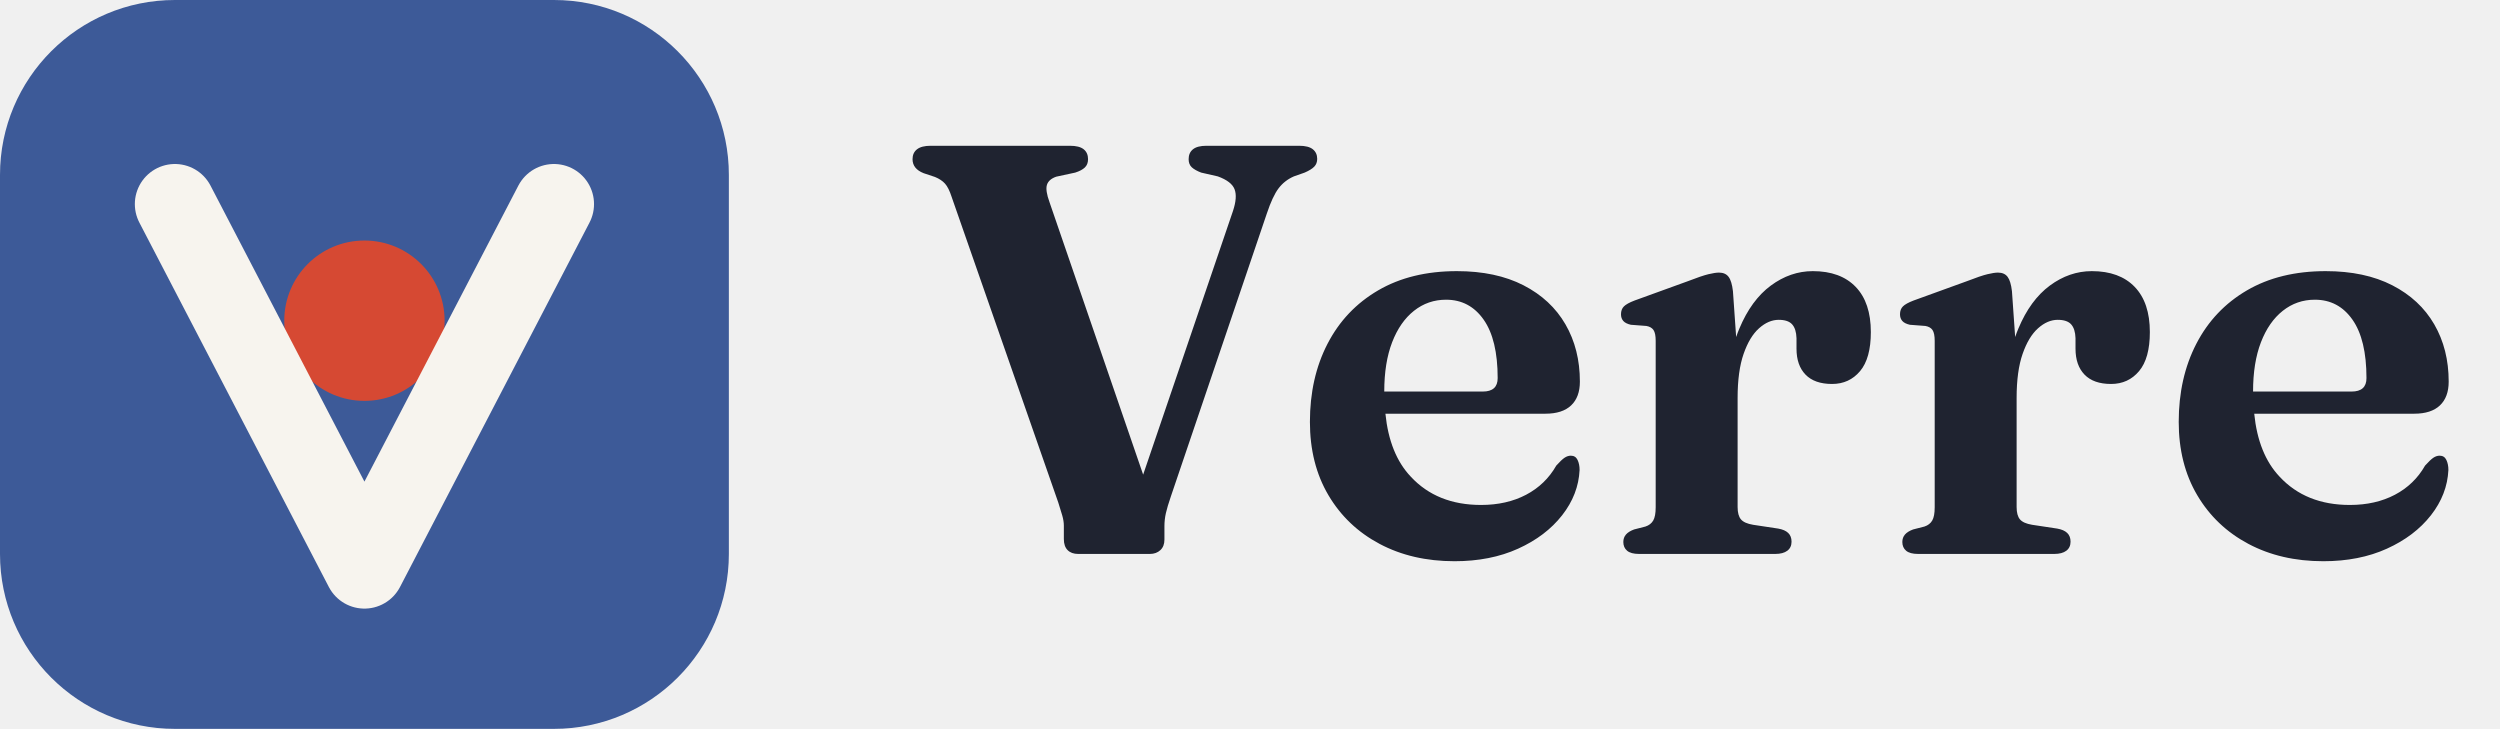
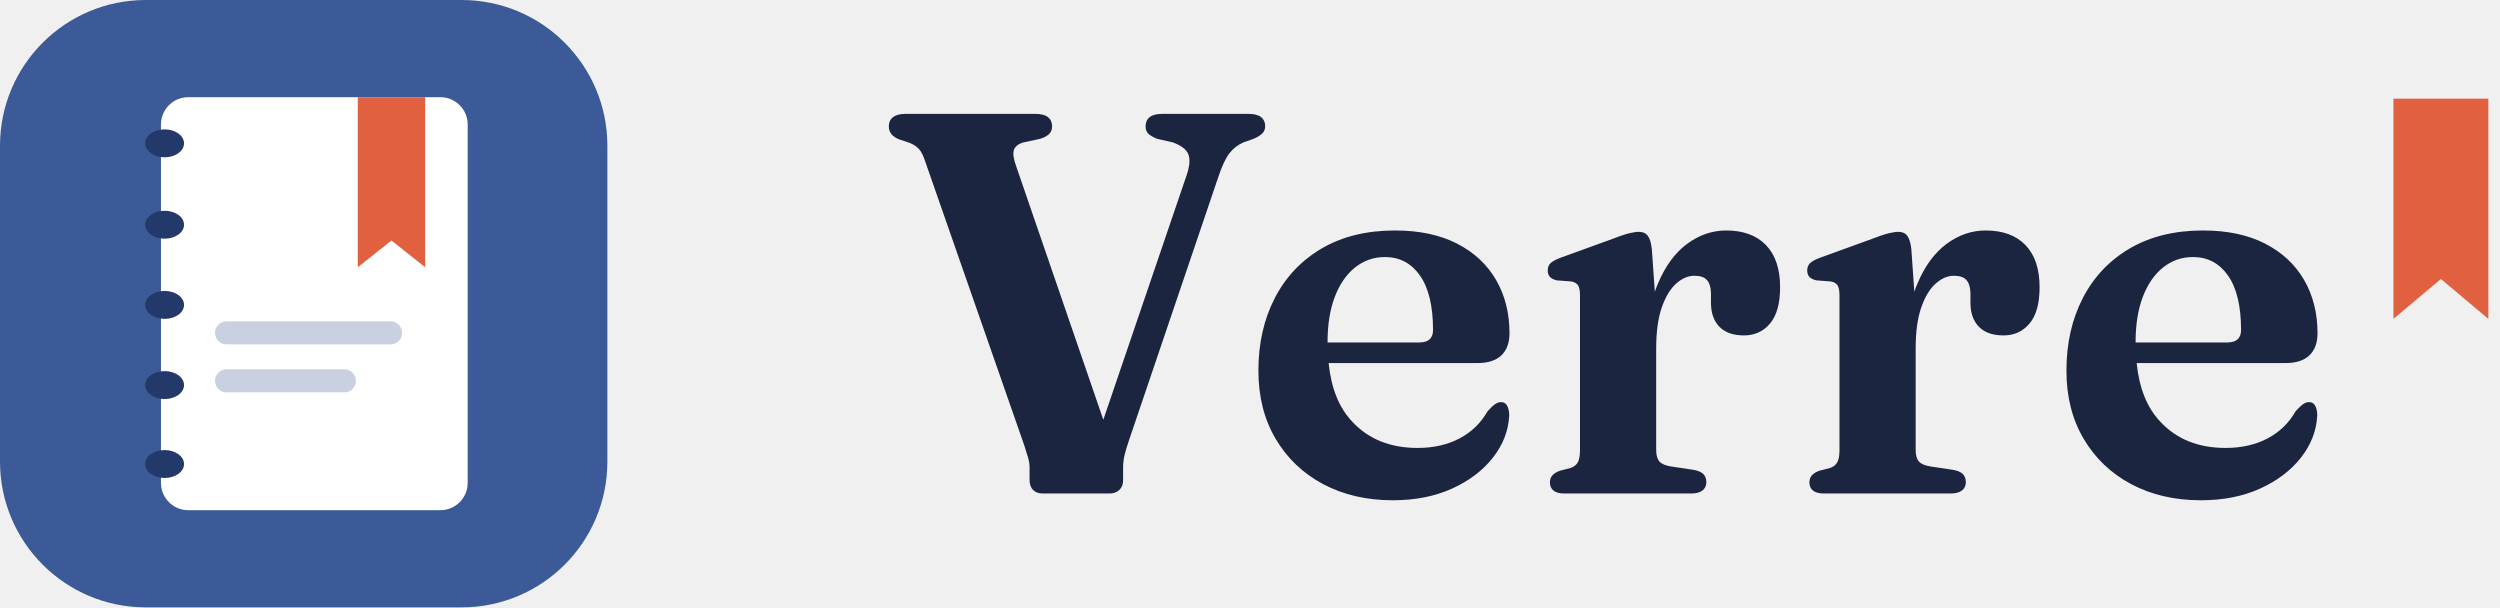
- <svg xmlns="http://www.w3.org/2000/svg" width="343" height="100" viewBox="0 0 343 100">
-   <rect width="100" height="100" rx="24" fill="#3d5a98" />
-   <circle cx="50" cy="44" r="11" fill="#d64933" />
-   <path d="M24 28 L50 78 L76 28" fill="none" stroke="#f7f4ee" stroke-width="11" stroke-linecap="round" stroke-linejoin="round" />
-   <path d="M163.08 21.84L163.08 21.84Q163.08 20.96 163.68 20.48Q164.28 20 165.52 20L165.52 20L178.24 20Q179.52 20 180.12 20.48Q180.72 20.96 180.72 21.8L180.72 21.8Q180.72 22.44 180.32 22.86Q179.92 23.28 179 23.68L179 23.68L177.52 24.2Q176.24 24.76 175.42 25.84Q174.6 26.92 173.8 29.32L173.8 29.32L160.64 68.12Q160.16 69.52 159.96 70.4Q159.76 71.28 159.76 72.2L159.76 72.2L159.76 74.04Q159.76 74.96 159.2 75.48Q158.64 76 157.76 76L157.76 76L147.92 76Q147 76 146.48 75.48Q145.96 74.96 145.96 73.96L145.96 73.96L145.96 72.12Q145.96 71.48 145.74 70.72Q145.52 69.96 145.2 68.96L145.2 68.96L130.56 27Q130.16 25.76 129.66 25.2Q129.16 24.64 128.28 24.28L128.28 24.28L126.72 23.76Q125.2 23.16 125.2 21.84L125.2 21.84Q125.2 20.96 125.82 20.48Q126.44 20 127.68 20L127.68 20L146.8 20Q148.08 20 148.68 20.48Q149.28 20.96 149.28 21.84L149.28 21.84Q149.28 22.56 148.84 22.98Q148.4 23.4 147.52 23.68L147.52 23.68L144.92 24.24Q143.88 24.6 143.64 25.36Q143.4 26.12 144 27.76L144 27.76L156.84 65.12L169.16 28.96Q169.8 27.04 169.38 25.96Q168.96 24.88 167.08 24.2L167.08 24.2L164.8 23.68Q163.96 23.36 163.52 22.96Q163.08 22.56 163.08 21.84M216.76 52.36L216.76 52.36Q216.76 54.48 215.56 55.62Q214.36 56.76 212.04 56.76L212.04 56.76L190.08 56.76Q190.64 62.32 193.56 65.4L193.56 65.4Q197.16 69.28 203.2 69.28L203.2 69.28Q206.72 69.28 209.38 67.88Q212.04 66.48 213.52 63.88L213.52 63.88Q214.24 63.08 214.66 62.8Q215.08 62.52 215.52 62.52L215.52 62.52Q216.16 62.52 216.44 63.1Q216.72 63.68 216.72 64.48L216.72 64.48Q216.56 67.84 214.32 70.7Q212.08 73.56 208.28 75.28Q204.48 77 199.56 77L199.56 77Q193.76 77 189.28 74.62Q184.8 72.24 182.26 67.94Q179.72 63.64 179.72 57.88L179.72 57.88Q179.72 51.84 182.14 47.16Q184.56 42.48 189.08 39.84Q193.6 37.2 199.88 37.2L199.88 37.2Q205.24 37.2 209.02 39.14Q212.8 41.08 214.78 44.5Q216.76 47.92 216.76 52.36M189.92 53.72L203.44 53.72Q205.48 53.72 205.48 51.88L205.48 51.88Q205.48 46.6 203.56 43.86Q201.64 41.12 198.4 41.12L198.4 41.12Q195.92 41.12 194 42.64Q192.08 44.16 191 46.96L191 46.96Q189.92 49.76 189.92 53.72L189.92 53.72M237.76 39.96L237.76 39.96L238.2 46.24Q238.4 45.64 238.64 45.08L238.64 45.08Q240.28 41.16 242.96 39.18Q245.64 37.2 248.72 37.2L248.72 37.2Q252.52 37.2 254.6 39.36Q256.68 41.52 256.68 45.56L256.68 45.56Q256.68 49.16 255.2 50.92Q253.72 52.68 251.36 52.68L251.36 52.68Q248.96 52.68 247.72 51.4Q246.48 50.12 246.48 47.84L246.48 47.84L246.48 46.4Q246.44 45.12 245.88 44.5Q245.32 43.88 244.04 43.88L244.04 43.88Q242.64 43.88 241.34 45.04Q240.04 46.2 239.22 48.56Q238.4 50.92 238.4 54.6L238.4 54.6L238.4 69.56Q238.4 70.72 238.86 71.26Q239.32 71.8 240.52 72L240.52 72L243.96 72.52Q244.88 72.68 245.34 73.12Q245.8 73.56 245.8 74.32L245.8 74.32Q245.8 75.12 245.22 75.56Q244.64 76 243.56 76L243.56 76L224.88 76Q223.76 76 223.24 75.56Q222.72 75.12 222.72 74.36L222.72 74.36Q222.72 73.76 223.08 73.34Q223.44 72.92 224.2 72.64L224.2 72.64L225.76 72.24Q226.48 72 226.82 71.42Q227.16 70.84 227.16 69.6L227.16 69.6L227.16 46.76Q227.16 45.72 226.86 45.28Q226.56 44.84 225.88 44.72L225.88 44.72L223.76 44.56Q223.04 44.4 222.72 44.04Q222.4 43.68 222.4 43.12L222.4 43.12Q222.4 42.44 222.8 42.04Q223.2 41.64 224.24 41.24L224.24 41.24L231.52 38.6Q233.48 37.84 234.4 37.62Q235.32 37.4 235.84 37.4L235.84 37.4Q236.72 37.4 237.16 37.98Q237.6 38.56 237.76 39.96M276.04 39.96L276.04 39.96L276.48 46.24Q276.68 45.64 276.92 45.08L276.92 45.08Q278.56 41.16 281.24 39.18Q283.92 37.2 287 37.2L287 37.2Q290.8 37.2 292.88 39.36Q294.96 41.52 294.96 45.56L294.96 45.56Q294.96 49.16 293.48 50.92Q292 52.68 289.64 52.68L289.64 52.68Q287.24 52.68 286 51.4Q284.76 50.12 284.76 47.84L284.76 47.84L284.76 46.4Q284.72 45.12 284.16 44.5Q283.6 43.88 282.32 43.88L282.32 43.88Q280.92 43.88 279.62 45.04Q278.32 46.2 277.5 48.56Q276.68 50.92 276.68 54.6L276.68 54.6L276.68 69.56Q276.68 70.72 277.14 71.26Q277.6 71.8 278.8 72L278.8 72L282.24 72.52Q283.16 72.68 283.62 73.12Q284.08 73.56 284.08 74.32L284.08 74.32Q284.08 75.12 283.5 75.56Q282.92 76 281.84 76L281.84 76L263.16 76Q262.04 76 261.52 75.56Q261 75.12 261 74.36L261 74.36Q261 73.76 261.36 73.34Q261.72 72.92 262.48 72.64L262.48 72.64L264.04 72.24Q264.76 72 265.1 71.42Q265.44 70.84 265.44 69.6L265.44 69.6L265.44 46.76Q265.44 45.72 265.14 45.28Q264.84 44.84 264.16 44.72L264.16 44.72L262.04 44.56Q261.32 44.4 261 44.04Q260.68 43.68 260.68 43.12L260.68 43.12Q260.68 42.44 261.08 42.04Q261.48 41.64 262.52 41.24L262.52 41.24L269.8 38.6Q271.76 37.84 272.68 37.62Q273.6 37.4 274.12 37.4L274.12 37.4Q275 37.4 275.44 37.98Q275.88 38.56 276.04 39.96M335.96 52.36L335.96 52.36Q335.96 54.48 334.76 55.62Q333.56 56.76 331.24 56.76L331.24 56.76L309.28 56.76Q309.84 62.32 312.76 65.4L312.76 65.4Q316.36 69.28 322.4 69.28L322.4 69.28Q325.92 69.28 328.58 67.88Q331.24 66.48 332.72 63.88L332.72 63.88Q333.44 63.08 333.86 62.8Q334.28 62.52 334.72 62.52L334.72 62.52Q335.36 62.52 335.64 63.1Q335.92 63.68 335.92 64.48L335.92 64.48Q335.76 67.84 333.52 70.7Q331.28 73.56 327.48 75.28Q323.68 77 318.76 77L318.76 77Q312.96 77 308.48 74.62Q304 72.24 301.46 67.94Q298.92 63.64 298.92 57.88L298.92 57.88Q298.92 51.84 301.34 47.16Q303.76 42.48 308.28 39.84Q312.8 37.2 319.08 37.2L319.08 37.2Q324.44 37.2 328.22 39.14Q332 41.08 333.98 44.5Q335.96 47.92 335.96 52.36M309.12 53.72L322.64 53.72Q324.68 53.72 324.68 51.88L324.68 51.88Q324.68 46.6 322.76 43.86Q320.84 41.12 317.6 41.12L317.6 41.12Q315.12 41.12 313.2 42.64Q311.28 44.16 310.2 46.96L310.2 46.96Q309.12 49.76 309.12 53.72L309.12 53.72" fill="#1f2330" />
+ <svg xmlns="http://www.w3.org/2000/svg" width="461" height="112" viewBox="0 0 461 112">
+   <g transform="scale(1.12)">
+     <rect width="100" height="100" rx="24" fill="#3d5a98" />
+     <rect x="26.5" y="16" width="50.5" height="68" rx="4.5" fill="#ffffff" />
+     <path d="M58.9 16 H70 V44 L64.45 39.6 L58.9 44 Z" fill="#e0603f" />
+     <rect x="35.4" y="52.9" width="30.8" height="3.8" rx="1.9" fill="#c9d0e2" />
+     <rect x="35.4" y="60.8" width="23.2" height="3.8" rx="1.9" fill="#c9d0e2" />
+     <ellipse cx="27.1" cy="23.6" rx="3.2" ry="2.3" fill="#22396a" />
+     <ellipse cx="27.1" cy="37" rx="3.2" ry="2.3" fill="#22396a" />
+     <ellipse cx="27.1" cy="50.2" rx="3.2" ry="2.3" fill="#22396a" />
+     <ellipse cx="27.1" cy="63.4" rx="3.2" ry="2.3" fill="#22396a" />
+     <ellipse cx="27.1" cy="76.4" rx="3.2" ry="2.3" fill="#22396a" />
+   </g>
+   <path d="M211.25 23.3L211.25 23.3Q211.25 22.2 212 21.6Q212.75 21 214.3 21L214.3 21L230.2 21Q231.8 21 232.55 21.6Q233.3 22.2 233.3 23.25L233.3 23.25Q233.3 24.05 232.8 24.58Q232.3 25.1 231.15 25.6L231.15 25.6L229.3 26.25Q227.7 26.95 226.68 28.3Q225.65 29.65 224.65 32.65L224.65 32.65L208.2 81.15Q207.6 82.9 207.35 84Q207.1 85.1 207.1 86.25L207.1 86.25L207.1 88.55Q207.1 89.7 206.4 90.35Q205.7 91 204.6 91L204.6 91L192.3 91Q191.15 91 190.5 90.35Q189.85 89.7 189.85 88.45L189.85 88.45L189.85 86.15Q189.85 85.35 189.58 84.4Q189.3 83.45 188.9 82.2L188.9 82.2L170.6 29.75Q170.1 28.2 169.47 27.5Q168.85 26.8 167.75 26.35L167.75 26.35L165.8 25.7Q163.9 24.95 163.9 23.3L163.9 23.3Q163.9 22.2 164.68 21.6Q165.45 21 167 21L167 21L190.9 21Q192.5 21 193.25 21.6Q194 22.2 194 23.3L194 23.3Q194 24.2 193.45 24.72Q192.9 25.25 191.8 25.6L191.8 25.6L188.55 26.3Q187.25 26.75 186.95 27.7Q186.65 28.65 187.4 30.7L187.4 30.7L203.45 77.4L218.85 32.2Q219.65 29.8 219.13 28.45Q218.6 27.1 216.25 26.25L216.25 26.25L213.4 25.6Q212.35 25.2 211.8 24.7Q211.25 24.2 211.25 23.3M278.35 61.45L278.35 61.45Q278.35 64.1 276.85 65.53Q275.35 66.95 272.45 66.95L272.45 66.95L245 66.95Q245.7 73.9 249.35 77.75L249.35 77.75Q253.85 82.6 261.4 82.6L261.4 82.6Q265.8 82.6 269.13 80.85Q272.45 79.1 274.3 75.85L274.3 75.85Q275.2 74.85 275.73 74.5Q276.25 74.15 276.8 74.15L276.8 74.15Q277.6 74.15 277.95 74.88Q278.3 75.6 278.3 76.6L278.3 76.6Q278.1 80.8 275.3 84.38Q272.5 87.95 267.75 90.1Q263 92.25 256.85 92.25L256.85 92.25Q249.6 92.25 244 89.28Q238.4 86.3 235.23 80.92Q232.05 75.55 232.05 68.35L232.05 68.35Q232.05 60.8 235.08 54.95Q238.1 49.1 243.75 45.8Q249.4 42.5 257.25 42.5L257.25 42.5Q263.95 42.5 268.68 44.92Q273.4 47.35 275.88 51.63Q278.35 55.9 278.35 61.45M244.8 63.15L261.7 63.15Q264.25 63.15 264.25 60.85L264.25 60.85Q264.25 54.25 261.85 50.82Q259.45 47.4 255.4 47.4L255.4 47.4Q252.3 47.4 249.9 49.3Q247.5 51.2 246.15 54.7L246.15 54.7Q244.8 58.2 244.8 63.15L244.8 63.15M304.6 45.95L304.6 45.95L305.15 53.8Q305.4 53.05 305.7 52.35L305.7 52.35Q307.75 47.45 311.1 44.97Q314.45 42.5 318.3 42.5L318.3 42.5Q323.05 42.5 325.65 45.2Q328.25 47.9 328.25 52.95L328.25 52.95Q328.25 57.45 326.4 59.65Q324.55 61.85 321.6 61.85L321.6 61.85Q318.6 61.85 317.05 60.25Q315.5 58.65 315.5 55.8L315.5 55.8L315.5 54Q315.45 52.4 314.75 51.63Q314.05 50.85 312.45 50.85L312.45 50.85Q310.7 50.85 309.08 52.3Q307.45 53.75 306.43 56.7Q305.4 59.65 305.4 64.25L305.4 64.25L305.4 82.95Q305.4 84.4 305.98 85.08Q306.55 85.75 308.05 86L308.05 86L312.35 86.65Q313.5 86.85 314.08 87.4Q314.65 87.95 314.65 88.9L314.65 88.9Q314.65 89.9 313.93 90.45Q313.2 91 311.85 91L311.85 91L288.5 91Q287.1 91 286.45 90.45Q285.8 89.9 285.8 88.95L285.8 88.95Q285.8 88.2 286.25 87.67Q286.7 87.15 287.65 86.8L287.65 86.8L289.6 86.3Q290.5 86 290.93 85.28Q291.35 84.55 291.35 83L291.35 83L291.35 54.45Q291.35 53.15 290.98 52.6Q290.6 52.05 289.75 51.9L289.75 51.9L287.1 51.7Q286.2 51.5 285.8 51.05Q285.4 50.6 285.4 49.9L285.4 49.9Q285.4 49.05 285.9 48.55Q286.4 48.05 287.7 47.55L287.7 47.55L296.8 44.25Q299.25 43.3 300.4 43.02Q301.55 42.75 302.2 42.75L302.2 42.75Q303.3 42.75 303.85 43.47Q304.4 44.2 304.6 45.95M352.45 45.95L352.45 45.95L353 53.8Q353.25 53.05 353.55 52.35L353.55 52.35Q355.6 47.45 358.95 44.97Q362.3 42.5 366.15 42.5L366.15 42.5Q370.9 42.5 373.5 45.2Q376.1 47.9 376.1 52.95L376.1 52.95Q376.1 57.45 374.25 59.65Q372.4 61.85 369.45 61.85L369.45 61.85Q366.45 61.85 364.9 60.25Q363.35 58.65 363.35 55.8L363.35 55.8L363.35 54Q363.3 52.4 362.6 51.63Q361.9 50.85 360.3 50.85L360.3 50.85Q358.55 50.85 356.93 52.3Q355.3 53.75 354.28 56.7Q353.25 59.65 353.25 64.25L353.25 64.25L353.25 82.95Q353.25 84.4 353.83 85.08Q354.4 85.75 355.9 86L355.9 86L360.2 86.65Q361.35 86.85 361.93 87.4Q362.5 87.95 362.5 88.9L362.5 88.9Q362.5 89.9 361.78 90.45Q361.05 91 359.7 91L359.7 91L336.35 91Q334.95 91 334.3 90.45Q333.65 89.9 333.65 88.95L333.65 88.95Q333.65 88.2 334.1 87.67Q334.55 87.15 335.5 86.8L335.5 86.8L337.45 86.3Q338.35 86 338.78 85.28Q339.2 84.55 339.2 83L339.2 83L339.2 54.45Q339.2 53.15 338.83 52.6Q338.45 52.05 337.6 51.9L337.6 51.9L334.95 51.7Q334.05 51.5 333.65 51.05Q333.25 50.6 333.25 49.9L333.25 49.9Q333.25 49.05 333.75 48.55Q334.25 48.05 335.55 47.55L335.55 47.55L344.65 44.25Q347.1 43.3 348.25 43.02Q349.4 42.75 350.05 42.75L350.05 42.75Q351.15 42.75 351.7 43.47Q352.25 44.2 352.45 45.95M427.35 61.45L427.35 61.45Q427.35 64.1 425.85 65.53Q424.35 66.95 421.45 66.95L421.45 66.95L394 66.95Q394.7 73.9 398.35 77.75L398.35 77.75Q402.85 82.6 410.4 82.6L410.4 82.6Q414.8 82.6 418.13 80.85Q421.45 79.1 423.3 75.85L423.3 75.85Q424.2 74.85 424.73 74.5Q425.25 74.15 425.8 74.15L425.8 74.15Q426.6 74.15 426.95 74.88Q427.3 75.6 427.3 76.6L427.3 76.6Q427.1 80.8 424.3 84.38Q421.5 87.95 416.75 90.1Q412 92.25 405.85 92.25L405.85 92.25Q398.6 92.25 393 89.28Q387.4 86.3 384.23 80.92Q381.05 75.55 381.05 68.35L381.05 68.35Q381.05 60.8 384.08 54.95Q387.1 49.1 392.75 45.8Q398.4 42.5 406.25 42.5L406.25 42.5Q412.95 42.5 417.68 44.92Q422.4 47.35 424.88 51.63Q427.35 55.9 427.35 61.45M393.8 63.15L410.7 63.15Q413.25 63.15 413.25 60.85L413.25 60.85Q413.25 54.25 410.85 50.82Q408.45 47.4 404.4 47.4L404.4 47.4Q401.3 47.4 398.9 49.3Q396.5 51.2 395.15 54.7L395.15 54.7Q393.8 58.2 393.8 63.15L393.8 63.15" fill="#1c2540" />
+   <path d="M441.35 18.20 h17.50 v40.60 l-8.75 -7.35 l-8.75 7.35 Z" fill="#e0603f" />
</svg>
